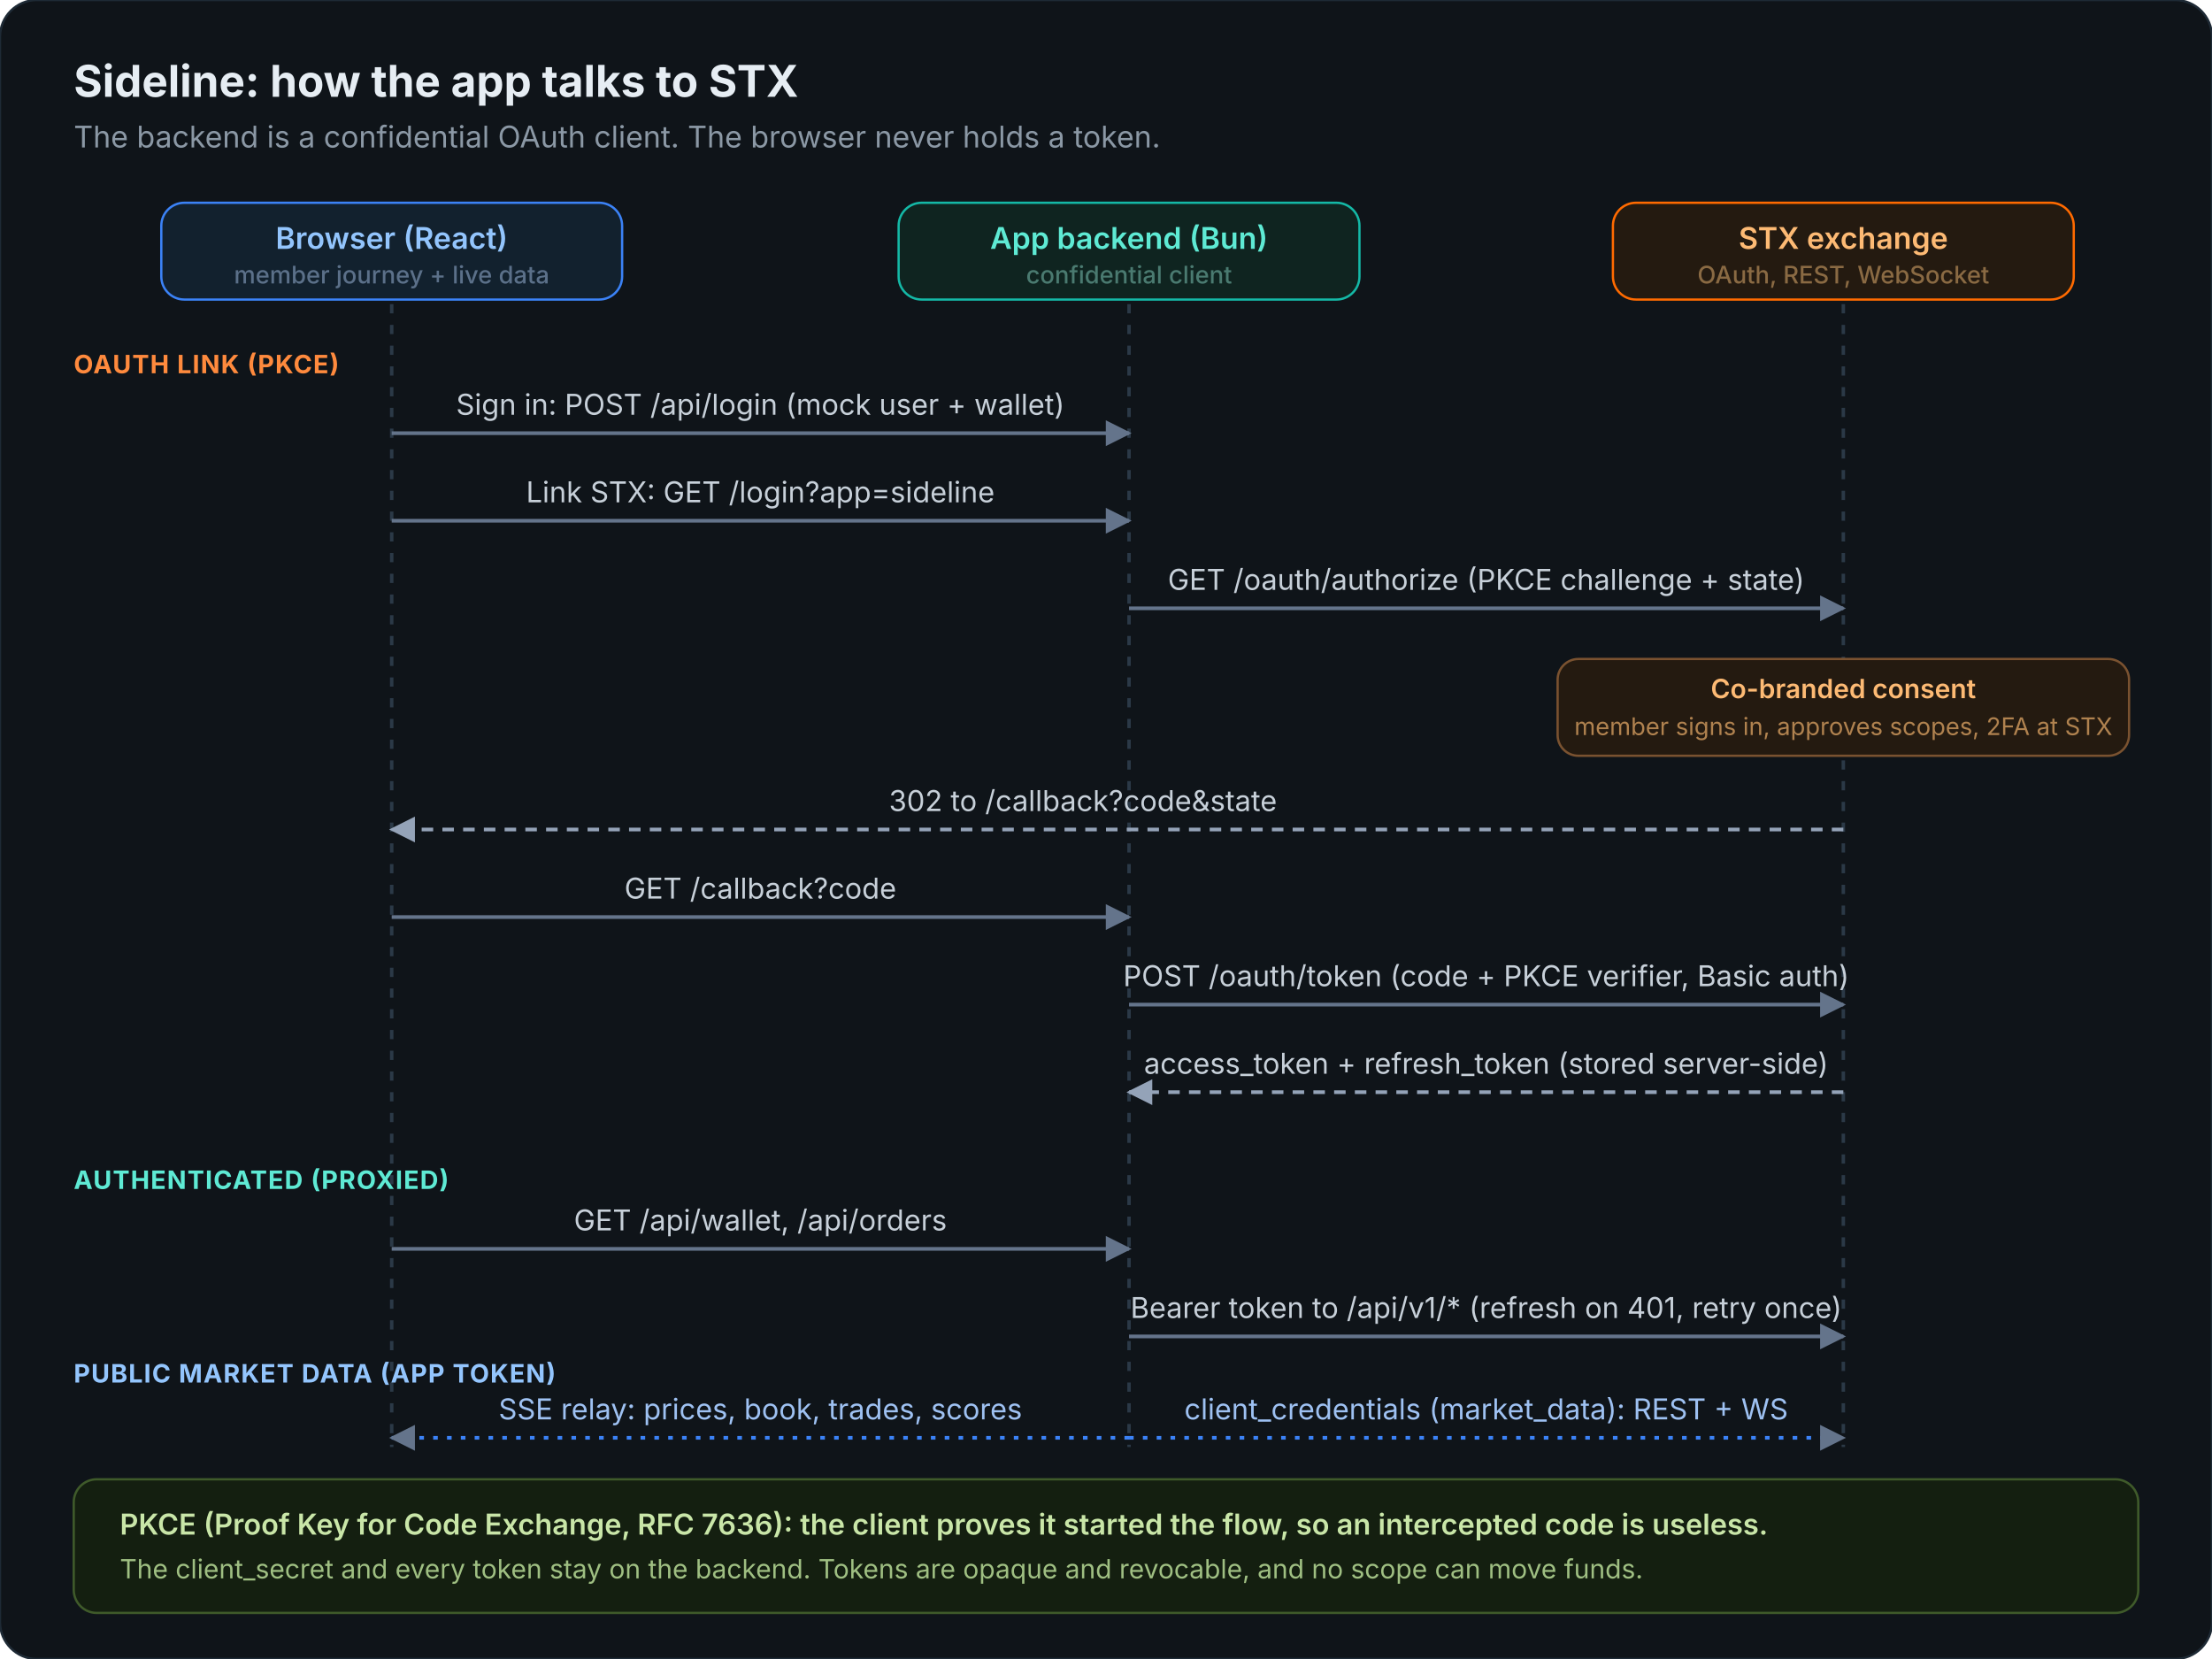
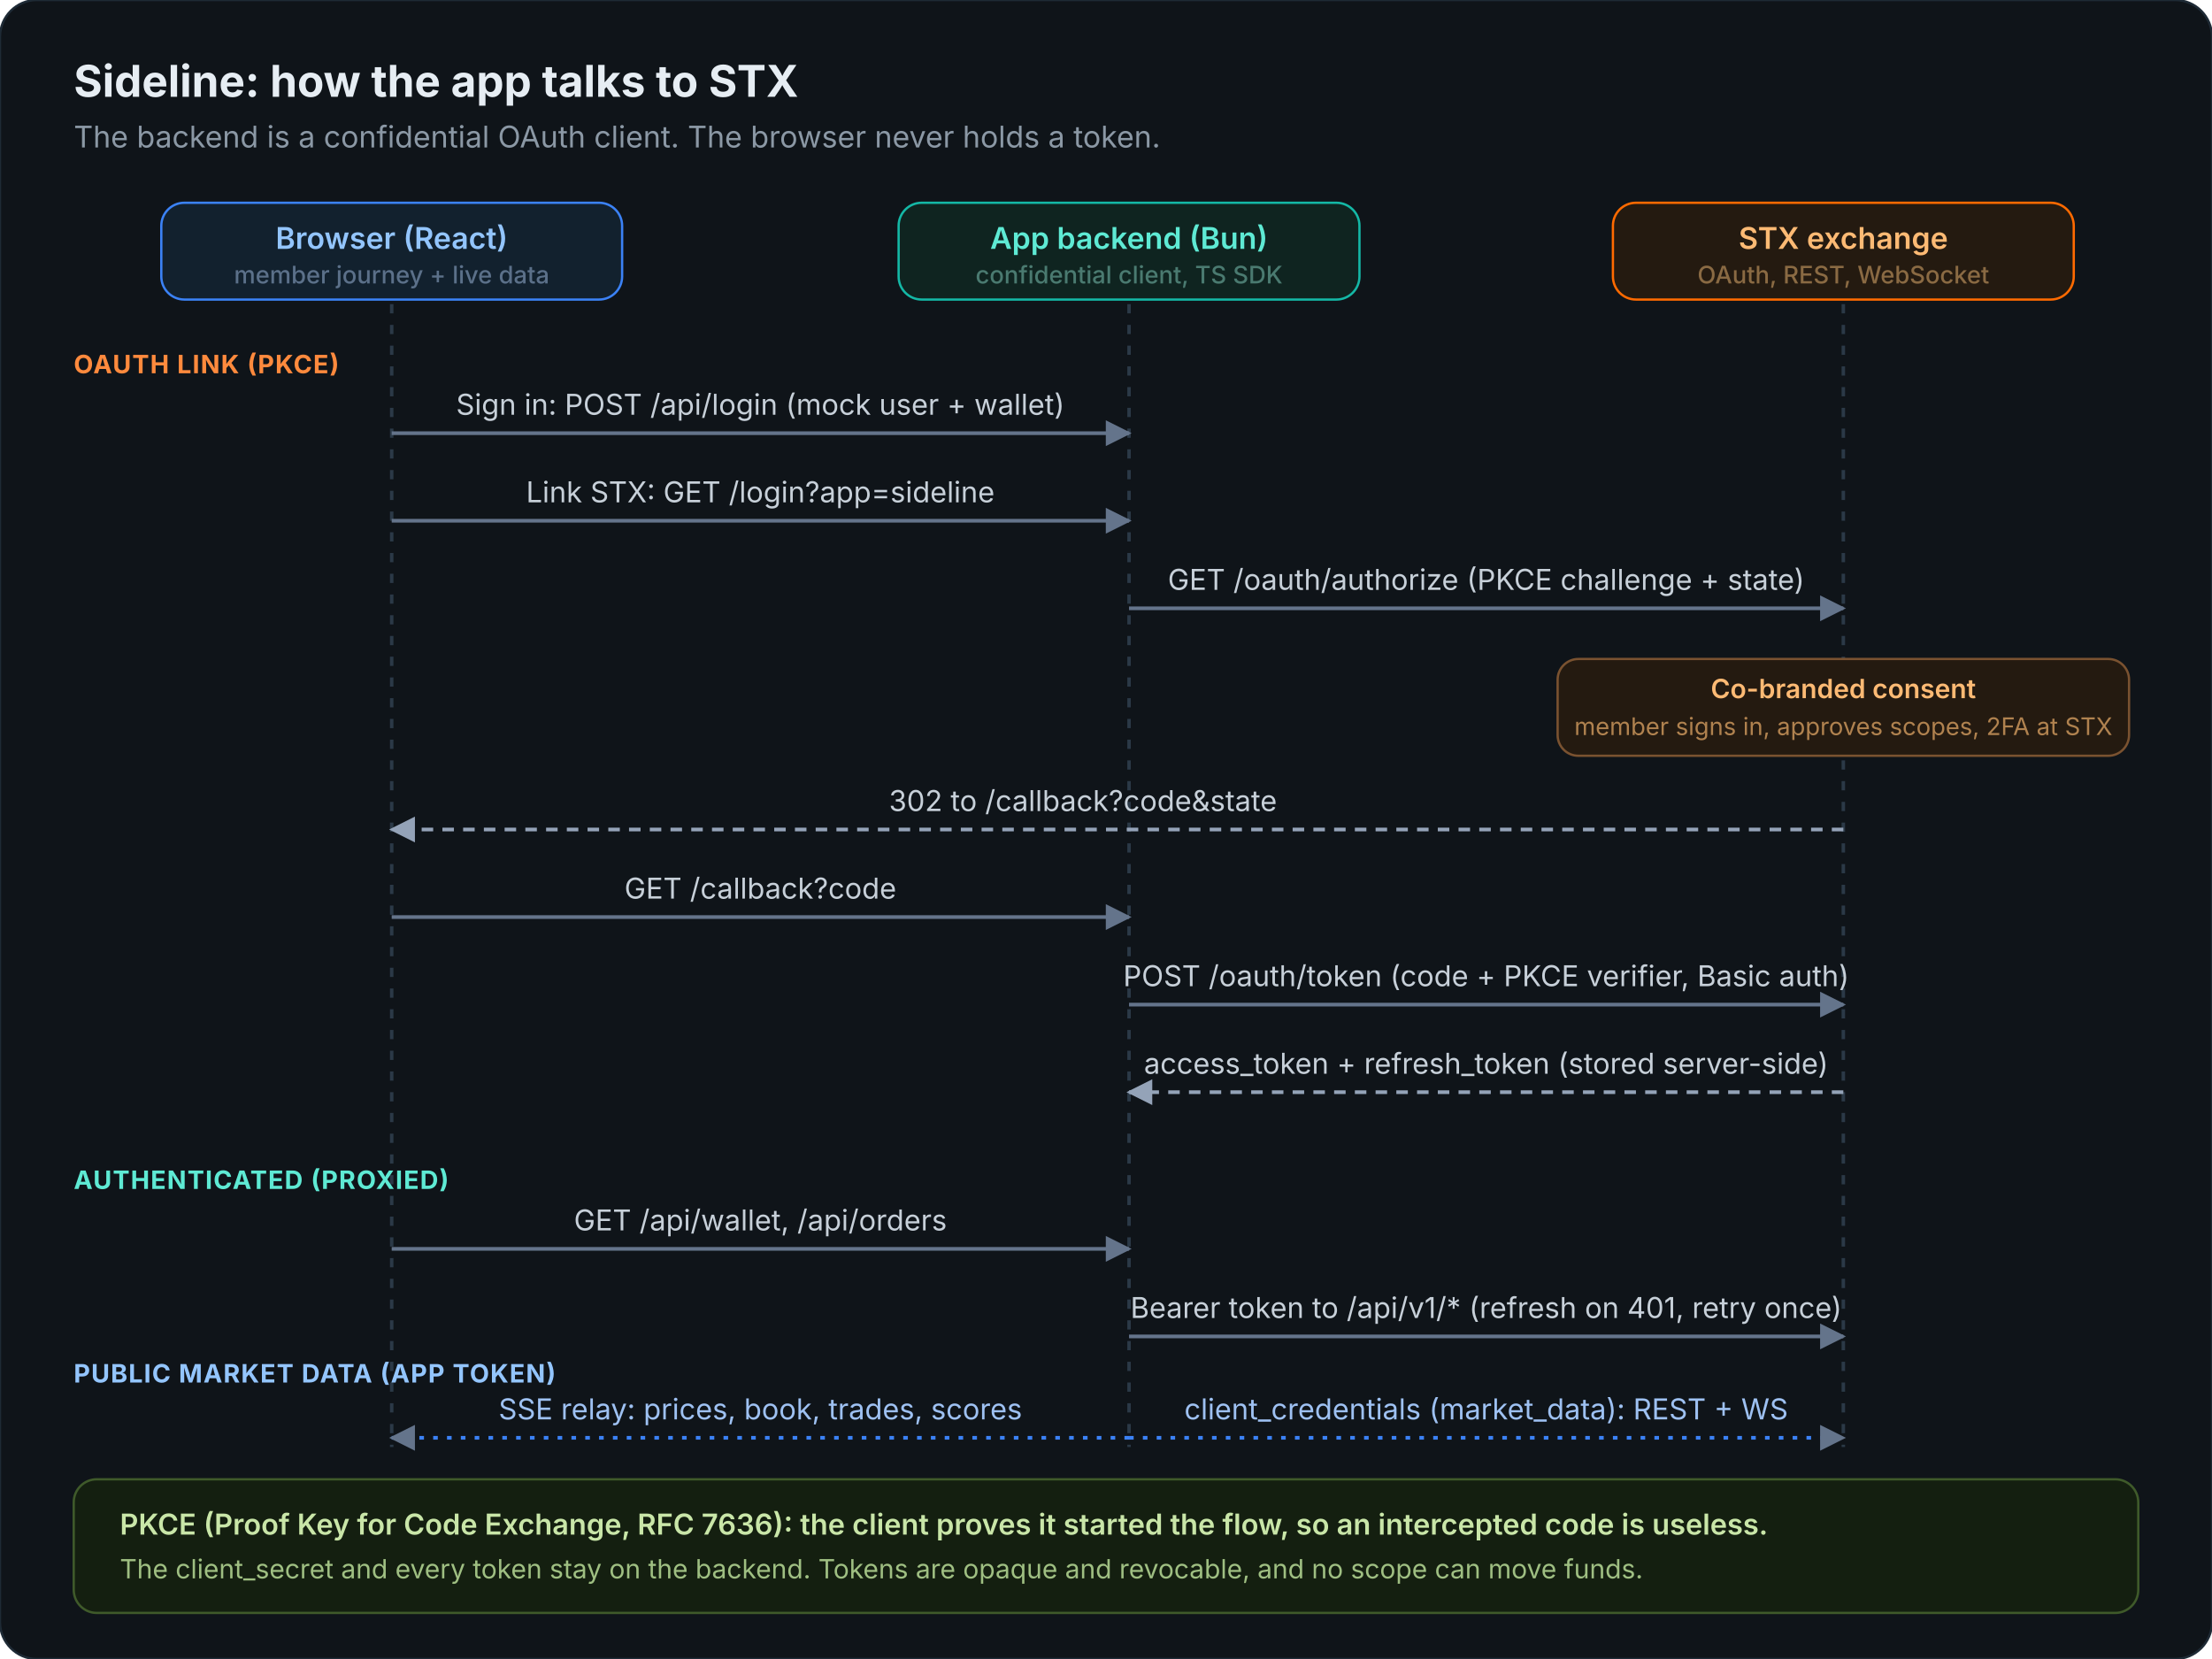
<svg xmlns="http://www.w3.org/2000/svg" viewBox="0 0 960 720" font-family="Inter, ui-sans-serif, system-ui, -apple-system, 'Segoe UI', Roboto, sans-serif">
  <defs>
    <marker id="a" viewBox="0 0 10 10" refX="9" refY="5" markerWidth="7" markerHeight="7" orient="auto-start-reverse">
      <path d="M0 0 L10 5 L0 10 z" fill="#64748b" />
    </marker>
    <marker id="ad" viewBox="0 0 10 10" refX="9" refY="5" markerWidth="7" markerHeight="7" orient="auto-start-reverse">
      <path d="M0 0 L10 5 L0 10 z" fill="#94a3b8" />
    </marker>
    <marker id="ag" viewBox="0 0 10 10" refX="9" refY="5" markerWidth="7" markerHeight="7" orient="auto-start-reverse">
      <path d="M0 0 L10 5 L0 10 z" fill="#ff8a3d" />
    </marker>
  </defs>
  <rect x="0" y="0" width="960" height="720" rx="16" fill="#0f1419" stroke="#1e2a35" />
  <text x="32" y="42" font-size="19" font-weight="700" fill="#e6edf3">Sideline: how the app talks to STX</text>
  <text x="32" y="64" font-size="13" fill="#8b98a5">The backend is a confidential OAuth client. The browser never holds a token.</text>
  <g stroke="#2b3947" stroke-width="1.5" stroke-dasharray="4 5">
    <line x1="170" y1="132" x2="170" y2="628" />
    <line x1="490" y1="132" x2="490" y2="628" />
    <line x1="800" y1="132" x2="800" y2="628" />
  </g>
  <g font-size="13" font-weight="600" text-anchor="middle">
    <rect x="70" y="88" width="200" height="42" rx="10" fill="#12212e" stroke="#3b82f6" />
    <text x="170" y="108" fill="#93c5fd">Browser (React)</text>
    <text x="170" y="123" fill="#5b7089" font-size="10.5" font-weight="500">member journey + live data</text>
    <rect x="390" y="88" width="200" height="42" rx="10" fill="#0f2420" stroke="#14b8a6" />
    <text x="490" y="108" fill="#5eead4">App backend (Bun)</text>
-     <text x="490" y="123" fill="#4a7a70" font-size="10.5" font-weight="500">confidential client</text>
+     <text x="490" y="123" fill="#4a7a70" font-size="10.5" font-weight="500">confidential client, TS SDK</text>
    <rect x="700" y="88" width="200" height="42" rx="10" fill="#241a10" stroke="#ff6a00" />
    <text x="800" y="108" fill="#fdba74">STX exchange</text>
    <text x="800" y="123" fill="#8a6a43" font-size="10.5" font-weight="500">OAuth, REST, WebSocket</text>
  </g>
  <text x="32" y="162" font-size="11" font-weight="700" fill="#ff8a3d" letter-spacing="0.04em">OAUTH LINK (PKCE)</text>
  <g font-size="12.5" fill="#c7d0d9" text-anchor="middle">
    <line x1="170" y1="188" x2="490" y2="188" stroke="#64748b" stroke-width="1.6" marker-end="url(#a)" />
    <text x="330" y="180">Sign in: POST /api/login  (mock user + wallet)</text>
    <line x1="170" y1="226" x2="490" y2="226" stroke="#64748b" stroke-width="1.6" marker-end="url(#a)" />
    <text x="330" y="218">Link STX: GET /login?app=sideline</text>
    <line x1="490" y1="264" x2="800" y2="264" stroke="#64748b" stroke-width="1.6" marker-end="url(#a)" />
    <text x="645" y="256">GET /oauth/authorize  (PKCE challenge + state)</text>
    <rect x="676" y="286" width="248" height="42" rx="9" fill="#241a10" stroke="#7a5230" />
    <text x="800" y="303" font-size="11.5" fill="#fdba74" font-weight="600">Co-branded consent</text>
    <text x="800" y="319" font-size="10.5" fill="#b0824f">member signs in, approves scopes, 2FA at STX</text>
    <line x1="800" y1="360" x2="170" y2="360" stroke="#94a3b8" stroke-width="1.6" stroke-dasharray="5 4" marker-end="url(#ad)" />
    <text x="470" y="352">302 to /callback?code&amp;state</text>
    <line x1="170" y1="398" x2="490" y2="398" stroke="#64748b" stroke-width="1.6" marker-end="url(#a)" />
    <text x="330" y="390">GET /callback?code</text>
    <line x1="490" y1="436" x2="800" y2="436" stroke="#64748b" stroke-width="1.6" marker-end="url(#a)" />
    <text x="645" y="428">POST /oauth/token  (code + PKCE verifier, Basic auth)</text>
    <line x1="800" y1="474" x2="490" y2="474" stroke="#94a3b8" stroke-width="1.6" stroke-dasharray="5 4" marker-end="url(#ad)" />
    <text x="645" y="466">access_token + refresh_token  (stored server-side)</text>
  </g>
  <text x="32" y="516" font-size="11" font-weight="700" fill="#5eead4" letter-spacing="0.04em">AUTHENTICATED (PROXIED)</text>
  <g font-size="12.5" fill="#c7d0d9" text-anchor="middle">
    <line x1="170" y1="542" x2="490" y2="542" stroke="#64748b" stroke-width="1.6" marker-end="url(#a)" />
    <text x="330" y="534">GET /api/wallet, /api/orders</text>
    <line x1="490" y1="580" x2="800" y2="580" stroke="#64748b" stroke-width="1.6" marker-end="url(#a)" />
    <text x="645" y="572">Bearer token to /api/v1/*  (refresh on 401, retry once)</text>
  </g>
  <text x="32" y="600" font-size="11" font-weight="700" fill="#93c5fd" letter-spacing="0.04em">PUBLIC MARKET DATA (APP TOKEN)</text>
  <g font-size="12.5" fill="#c7d0d9" text-anchor="middle">
    <line x1="490" y1="624" x2="170" y2="624" stroke="#3b82f6" stroke-width="1.6" stroke-dasharray="2 4" marker-end="url(#a)" />
    <text x="330" y="616" fill="#9ec1f2">SSE relay: prices, book, trades, scores</text>
    <line x1="490" y1="624" x2="800" y2="624" stroke="#3b82f6" stroke-width="1.6" stroke-dasharray="2 4" marker-end="url(#a)" />
    <text x="645" y="616" fill="#9ec1f2">client_credentials (market_data): REST + WS</text>
  </g>
  <rect x="32" y="642" width="896" height="58" rx="10" fill="#141f10" stroke="#3f5a2a" />
  <text x="52" y="666" font-size="12.5" fill="#c9e6a8" font-weight="600">PKCE (Proof Key for Code Exchange, RFC 7636): the client proves it started the flow, so an intercepted code is useless.</text>
  <text x="52" y="685" font-size="11.5" fill="#9fbf82">The client_secret and every token stay on the backend. Tokens are opaque and revocable, and no scope can move funds.</text>
</svg>
